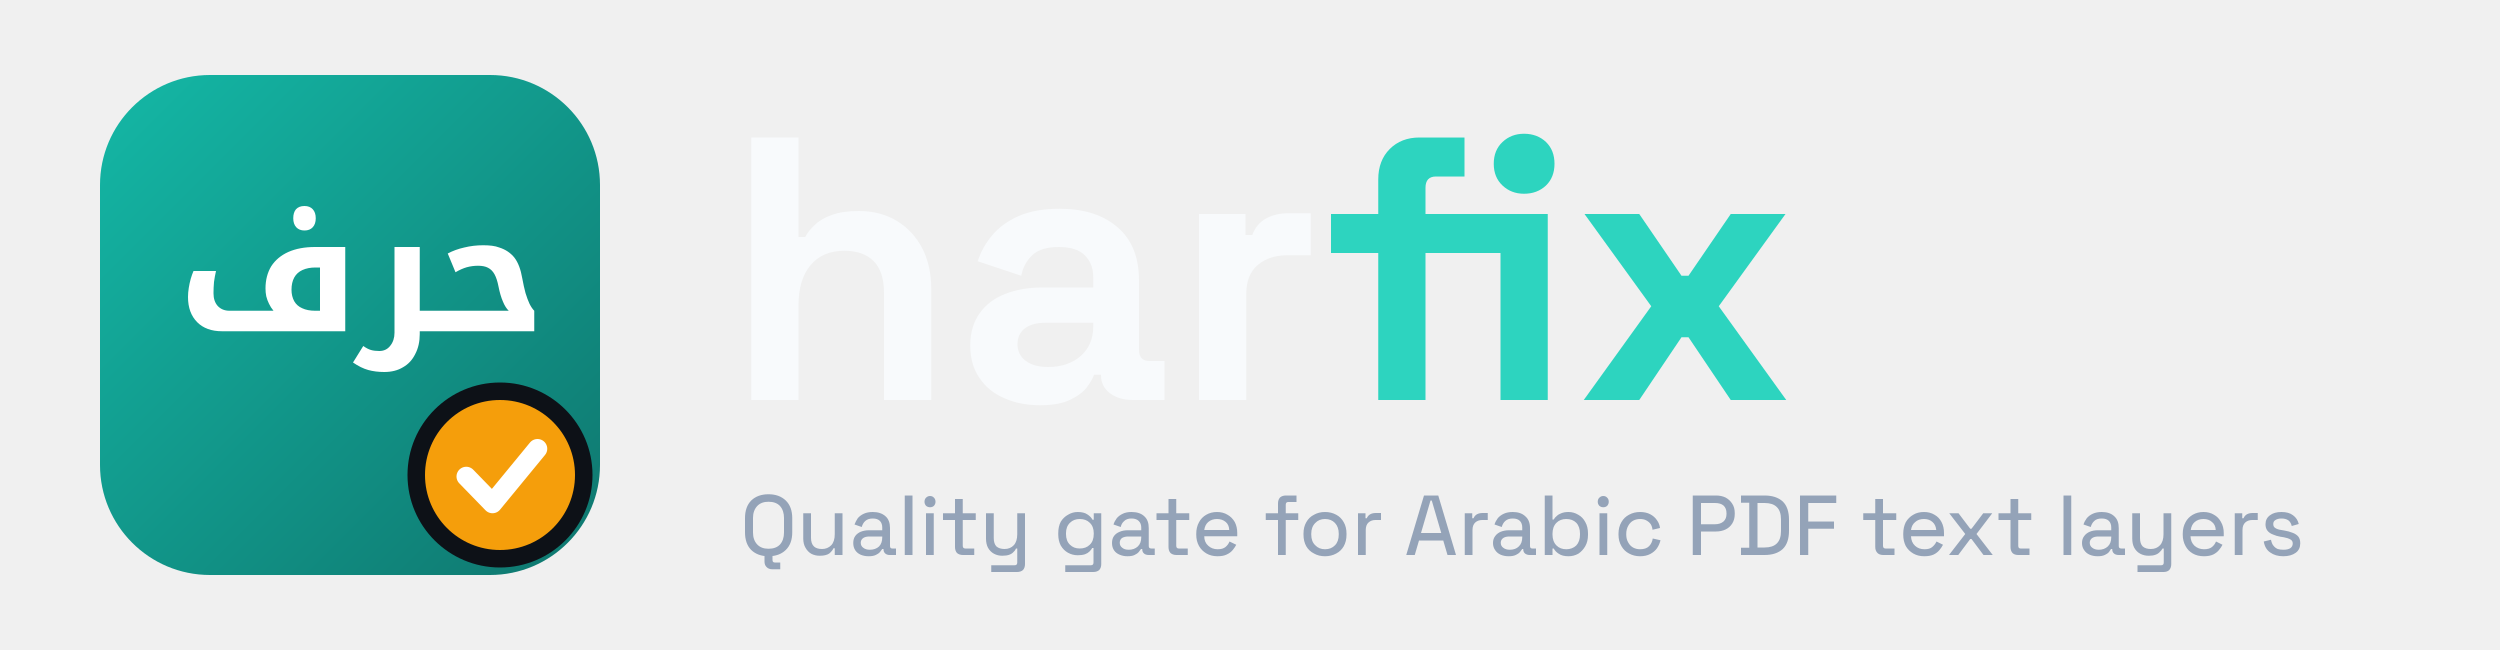
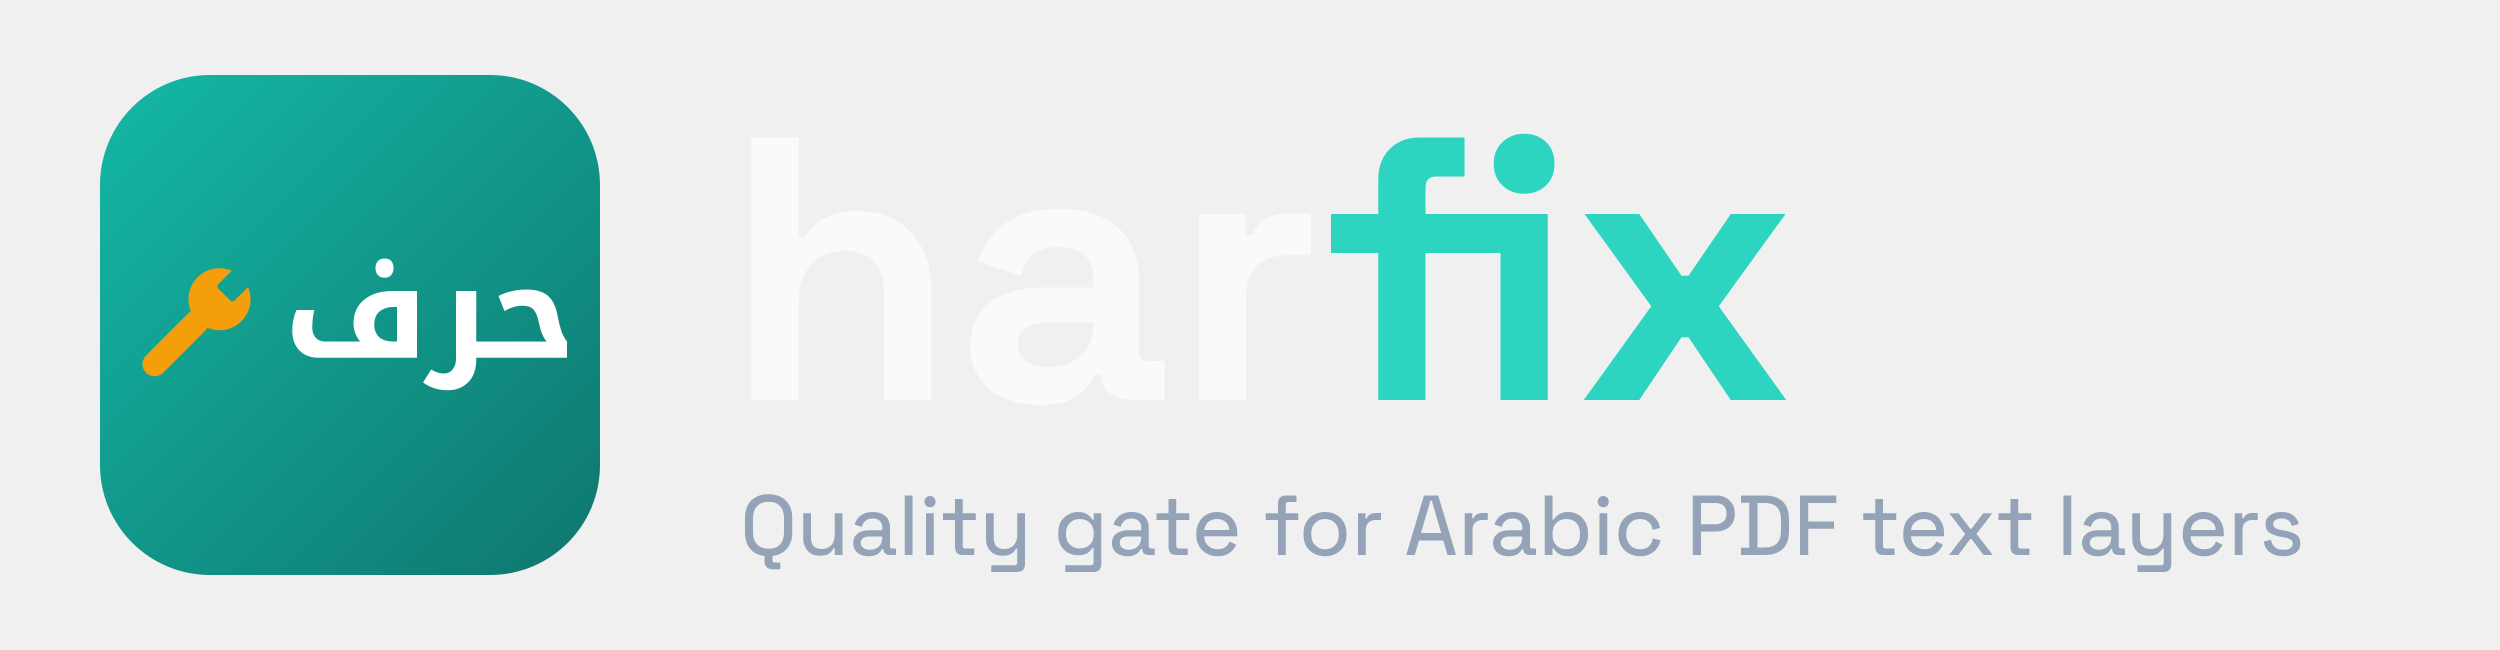
<svg xmlns="http://www.w3.org/2000/svg" viewBox="0 0 1000 260" width="1000" height="260" role="img" aria-label="harfix">
  <defs>
    <linearGradient id="gc" x1="0" y1="0" x2="1" y2="1">
      <stop offset="0" stop-color="#14B8A6" />
      <stop offset="1" stop-color="#0F766E" />
    </linearGradient>
  </defs>
  <rect x="40" y="30" width="200" height="200" rx="44.0" fill="url(#gc)" />
-   <path d="M121.8 92.2Q119.7 92.2 118.5 90.9Q117.3 89.6 117.3 87.3Q117.3 85.0 118.4 83.7Q119.6 82.4 121.8 82.4Q123.9 82.4 125.1 83.7Q126.3 85.0 126.3 87.3Q126.3 89.6 125.1 90.9Q123.9 92.2 121.8 92.2ZM88.8 132.5Q82.5 132.5 78.9 128.9Q75.2 125.2 75.2 118.8Q75.2 117.1 75.5 115.2Q75.8 113.3 76.3 111.5Q76.8 109.8 77.4 108.4L86.4 108.4Q85.9 110.6 85.6 112.8Q85.4 115.1 85.4 117.3Q85.4 120.5 87.1 122.4Q88.9 124.3 91.8 124.3L109.4 124.3Q108.3 123.0 107.6 121.5Q106.9 120.1 106.5 118.5Q106.2 117.0 106.2 115.4Q106.2 110.3 108.5 106.5Q110.9 102.8 115.3 100.8Q119.8 98.8 126.0 98.8L138.1 98.8L138.1 132.5L88.8 132.5ZM128.0 124.3L128.0 107.0L126.2 107.0Q123.2 107.0 121.0 108.0Q118.8 109.0 117.7 111.0Q116.6 113.0 116.6 115.9Q116.6 118.5 117.7 120.5Q118.8 122.4 120.9 123.3Q123.0 124.3 126.1 124.3L128.0 124.3ZM167.9 132.5L167.9 133.6Q167.9 138.2 166.1 141.6Q164.4 145.1 161.2 146.9Q158.1 148.8 153.7 148.8Q150.2 148.8 147.3 148.0Q144.4 147.2 141.2 145.0L145.3 138.4Q147.0 139.6 148.4 140.0Q149.8 140.4 151.7 140.4Q154.5 140.4 156.1 138.3Q157.8 136.2 157.8 133.1L157.8 98.8L167.9 98.8L167.9 124.3L176.8 124.3Q177.1 124.3 177.1 124.6L177.1 132.2Q177.1 132.5 176.8 132.5L167.9 132.5ZM176.1 132.5Q175.7 132.5 175.7 132.2L175.7 124.6Q175.7 124.3 176.1 124.3L203.5 124.3Q202.2 123.1 201.2 120.7Q200.1 118.2 199.4 114.6Q198.8 111.5 197.8 109.7Q196.8 107.9 195.2 107.1Q193.7 106.3 191.2 106.3Q188.9 106.3 186.7 106.9Q184.6 107.5 182.2 108.9L179.1 101.4Q182.1 99.8 185.7 99.0Q189.3 98.1 193.3 98.1Q195.2 98.1 196.8 98.3Q198.4 98.5 199.7 99.0Q203.5 100.2 205.8 103.1Q208.0 106.0 208.9 111.3Q209.5 114.6 210.2 117.2Q211.0 119.8 211.8 121.5Q212.7 123.3 213.7 124.3L213.7 132.5L176.1 132.5Z" fill="#FFFFFF" />
-   <circle cx="200.0" cy="190.0" r="37.0" fill="#0D1117" />
-   <circle cx="200.0" cy="190.0" r="30.0" fill="#F59E0B" />
-   <path d="M186.5 190.6 L197.0 201.4 L215.0 179.5" fill="none" stroke="#FFFFFF" stroke-width="7.8" stroke-linecap="round" stroke-linejoin="round" />
+   <path d="M153.9 111.1Q152.2 111.1 151.2 110.1Q150.2 109.0 150.2 107.2Q150.2 105.4 151.2 104.4Q152.1 103.4 153.9 103.4Q155.5 103.4 156.5 104.4Q157.4 105.4 157.4 107.2Q157.4 109.0 156.4 110.1Q155.5 111.1 153.9 111.1ZM127.6 143.1Q122.6 143.1 119.8 140.2Q116.9 137.3 116.9 132.2Q116.9 130.8 117.1 129.4Q117.3 127.9 117.7 126.5Q118.1 125.1 118.6 124.0L125.7 124.0Q125.3 125.7 125.1 127.5Q124.9 129.3 124.9 131.1Q124.9 133.5 126.3 135.1Q127.7 136.6 130.0 136.6L144.0 136.6Q143.2 135.5 142.6 134.4Q142.0 133.3 141.7 132.0Q141.4 130.8 141.4 129.5Q141.4 125.4 143.3 122.5Q145.2 119.6 148.7 118.0Q152.2 116.4 157.2 116.4L166.8 116.4L166.8 143.1L127.6 143.1ZM158.8 136.6L158.8 122.8L157.4 122.8Q154.9 122.8 153.2 123.7Q151.5 124.5 150.6 126.0Q149.7 127.6 149.7 129.9Q149.7 132.0 150.6 133.5Q151.4 135.0 153.1 135.8Q154.8 136.6 157.3 136.6L158.8 136.6ZM190.5 143.1L190.5 144.0Q190.5 147.6 189.1 150.4Q187.7 153.1 185.1 154.6Q182.6 156.1 179.2 156.1Q176.4 156.1 174.1 155.4Q171.8 154.8 169.2 153.0L172.5 147.8Q173.9 148.7 175.0 149.0Q176.1 149.4 177.6 149.4Q179.8 149.4 181.1 147.7Q182.4 146.1 182.4 143.6L182.4 116.4L190.5 116.4L190.5 136.6L197.5 136.6Q197.8 136.6 197.8 136.8L197.8 142.8Q197.8 143.1 197.5 143.1L190.5 143.1ZM196.9 143.1Q196.7 143.1 196.7 142.8L196.7 136.8Q196.7 136.6 196.9 136.6L218.7 136.6Q217.7 135.6 216.9 133.7Q216.1 131.8 215.5 128.9Q215.0 126.4 214.2 125.0Q213.4 123.5 212.2 122.9Q210.9 122.3 209.0 122.3Q207.1 122.3 205.4 122.8Q203.8 123.3 201.8 124.4L199.4 118.4Q201.8 117.1 204.6 116.5Q207.4 115.8 210.7 115.8Q212.1 115.8 213.4 116.0Q214.7 116.1 215.7 116.5Q218.8 117.4 220.5 119.8Q222.3 122.1 223.0 126.2Q223.5 128.9 224.1 130.9Q224.6 133.0 225.4 134.4Q226.1 135.8 226.8 136.6L226.8 143.1L196.9 143.1Z" fill="#FFFFFF" />
+   <mask id="mc" maskUnits="userSpaceOnUse" x="-80" y="-80" width="160" height="160">
+     <rect x="-80" y="-80" width="160" height="160" fill="#fff" />
+     <rect x="-8.5" y="-62" width="17" height="30" rx="2" fill="#000" />
+   </mask>
+   <g transform="translate(77.5 130.0) rotate(45) scale(0.540)" fill="#F59E0B">
+     <g mask="url(#mc)">
+       <circle cx="0" cy="-27" r="23" />
+       <rect x="-9" y="-12" width="18" height="62" rx="9" />
+     </g>
+   </g>
  <path d="M300.5 160.0L300.5 55.0L319.4 55.0L319.4 94.8L322.1 94.8Q323.3 92.4 325.9 90.0Q328.4 87.5 332.7 86.0Q336.9 84.4 343.6 84.4Q352.2 84.4 358.8 88.4Q365.3 92.4 368.9 99.3Q372.5 106.3 372.5 115.6L372.5 160.0L353.6 160.0L353.6 117.1Q353.6 108.7 349.5 104.5Q345.4 100.3 337.7 100.3Q329.0 100.3 324.2 106.1Q319.4 111.8 319.4 122.2L319.4 160.0L300.5 160.0ZM416.0 162.1Q408.0 162.1 401.8 159.3Q395.4 156.6 391.8 151.2Q388.1 145.9 388.1 138.2Q388.1 130.6 391.8 125.4Q395.4 120.2 402.0 117.6Q408.5 115.0 416.9 115.0L437.3 115.0L437.3 110.8Q437.3 105.6 434.0 102.2Q430.7 98.8 423.5 98.8Q416.4 98.8 413.0 102.0Q409.5 105.2 408.5 110.3L391.1 104.5Q392.9 98.8 396.9 94.1Q400.8 89.4 407.5 86.4Q414.2 83.5 423.8 83.5Q438.5 83.5 447.0 90.9Q455.6 98.2 455.6 112.2L455.6 139.9Q455.6 144.4 459.8 144.4L465.8 144.4L465.8 160.0L453.2 160.0Q447.6 160.0 444.0 157.3Q440.4 154.6 440.4 150.1L440.4 149.9L437.6 149.9Q437.0 151.8 434.9 154.7Q432.8 157.6 428.3 159.8Q423.8 162.1 416.0 162.1ZM419.3 146.8Q427.2 146.8 432.3 142.4Q437.3 137.9 437.3 130.6L437.3 129.1L418.2 129.1Q413.0 129.1 410.0 131.3Q407.0 133.6 407.0 137.7Q407.0 141.7 410.1 144.2Q413.3 146.8 419.3 146.8ZM479.6 160.0L479.6 85.6L498.2 85.6L498.2 94.0L500.9 94.0Q502.6 89.5 506.4 87.4Q510.2 85.3 515.3 85.3L524.3 85.3L524.3 102.1L515.0 102.1Q507.8 102.1 503.2 105.9Q498.5 109.8 498.5 117.7L498.5 160.0L479.6 160.0Z" fill="#F8FAFC" />
  <path d="M551.3 160.0L551.3 101.2L532.4 101.2L532.4 85.6L551.3 85.6L551.3 71.8Q551.3 64.2 555.9 59.6Q560.5 55.0 567.8 55.0L585.8 55.0L585.8 70.6L574.4 70.6Q570.2 70.6 570.2 75.1L570.2 85.6L600.2 85.6L600.2 101.2L570.2 101.2L570.2 160.0L551.3 160.0ZM600.2 160.0L600.2 85.6L619.1 85.6L619.1 160.0L600.2 160.0ZM609.6 77.5Q604.5 77.5 601.0 74.2Q597.5 70.9 597.5 65.5Q597.5 60.1 601.0 56.8Q604.5 53.5 609.6 53.5Q614.9 53.5 618.4 56.8Q621.8 60.1 621.8 65.5Q621.8 70.9 618.4 74.2Q614.9 77.5 609.6 77.5ZM633.5 160.0L660.5 122.5L633.8 85.6L655.7 85.6L672.6 110.3L675.4 110.3L692.3 85.6L714.2 85.6L687.5 122.5L714.5 160.0L692.3 160.0L675.4 134.9L672.6 134.9L655.7 160.0L633.5 160.0Z" fill="#2DD4BF" />
  <path d="M307.4 222.5Q303.1 222.5 300.5 220.0Q298.0 217.5 298.0 212.9L298.0 207.3Q298.0 202.7 300.5 200.2Q303.1 197.7 307.4 197.7Q311.7 197.7 314.3 200.2Q316.9 202.7 316.9 207.3L316.9 212.9Q316.9 217.5 314.3 220.0Q311.7 222.5 307.4 222.5ZM307.4 219.5Q310.4 219.5 312.0 217.8Q313.6 216.0 313.6 213.0L313.6 207.2Q313.6 204.2 312.0 202.4Q310.4 200.7 307.4 200.7Q304.5 200.7 302.9 202.4Q301.2 204.2 301.2 207.2L301.2 213.0Q301.2 216.0 302.9 217.8Q304.5 219.5 307.4 219.5ZM308.8 227.7Q307.5 227.7 306.6 226.8Q305.8 226.0 305.8 224.6L305.8 222.0L309.0 222.0L309.0 224.0Q309.0 225.0 309.9 225.0L312.1 225.0L312.1 227.7L308.8 227.7ZM327.9 222.3Q326.0 222.3 324.5 221.5Q323.1 220.7 322.2 219.1Q321.3 217.6 321.3 215.4L321.3 205.3L324.4 205.3L324.4 215.1Q324.4 217.5 325.6 218.6Q326.7 219.6 328.8 219.6Q331.0 219.6 332.5 218.1Q333.9 216.6 333.9 213.7L333.9 205.3L337.0 205.3L337.0 222.0L333.9 222.0L333.9 219.3L333.4 219.3Q332.9 220.4 331.7 221.4Q330.4 222.3 327.9 222.3ZM347.5 222.5Q345.7 222.5 344.3 221.9Q342.9 221.3 342.1 220.1Q341.3 218.9 341.3 217.2Q341.3 215.5 342.1 214.4Q342.9 213.3 344.3 212.7Q345.8 212.1 347.6 212.1L352.9 212.1L352.9 211.0Q352.9 209.4 352.0 208.4Q351.0 207.4 349.1 207.4Q347.2 207.4 346.1 208.4Q345.1 209.3 344.7 210.8L341.8 209.8Q342.3 208.5 343.1 207.3Q344.0 206.2 345.5 205.5Q347.0 204.8 349.1 204.8Q352.3 204.8 354.2 206.5Q356.0 208.1 356.0 211.2L356.0 218.4Q356.0 219.4 356.9 219.4L358.4 219.4L358.4 222.0L355.9 222.0Q354.8 222.0 354.1 221.4Q353.4 220.8 353.4 219.7L353.4 219.6L352.9 219.6Q352.6 220.1 352.0 220.8Q351.4 221.5 350.3 222.0Q349.2 222.5 347.5 222.5ZM347.9 219.9Q350.2 219.9 351.6 218.6Q352.9 217.3 352.9 214.9L352.9 214.6L347.7 214.6Q346.2 214.6 345.3 215.2Q344.3 215.9 344.3 217.1Q344.3 218.4 345.3 219.1Q346.3 219.9 347.9 219.9ZM361.9 222.0L361.9 198.2L365.0 198.2L365.0 222.0L361.9 222.0ZM370.4 222.0L370.4 205.3L373.5 205.3L373.5 222.0L370.4 222.0ZM372.0 202.9Q371.1 202.9 370.4 202.3Q369.8 201.6 369.8 200.7Q369.8 199.7 370.4 199.1Q371.1 198.4 372.0 198.4Q373.0 198.4 373.6 199.1Q374.2 199.7 374.2 200.7Q374.2 201.6 373.6 202.3Q373.0 202.9 372.0 202.9ZM385.2 222.0Q383.7 222.0 382.8 221.2Q382.0 220.3 382.0 218.8L382.0 208.0L377.2 208.0L377.2 205.3L382.0 205.3L382.0 199.6L385.1 199.6L385.1 205.3L390.3 205.3L390.3 208.0L385.1 208.0L385.1 218.3Q385.1 219.4 386.1 219.4L389.7 219.4L389.7 222.0L385.2 222.0ZM396.5 228.8L396.5 226.1L405.9 226.1Q406.9 226.1 406.9 225.0L406.9 219.4L406.4 219.4Q406.1 220.2 405.4 220.8Q404.8 221.5 403.7 221.9Q402.6 222.3 400.9 222.3Q399.1 222.3 397.6 221.5Q396.1 220.7 395.2 219.1Q394.4 217.6 394.4 215.4L394.4 205.3L397.5 205.3L397.5 215.2Q397.5 217.5 398.6 218.6Q399.8 219.6 401.8 219.6Q404.1 219.6 405.5 218.1Q406.9 216.6 406.9 213.7L406.9 205.3L410.0 205.3L410.0 225.6Q410.0 227.1 409.2 228.0Q408.3 228.8 406.8 228.8L396.5 228.8ZM423.3 213.7L423.3 213.3Q423.3 210.6 424.3 208.7Q425.4 206.9 427.2 205.9Q429.0 204.8 431.1 204.8Q433.6 204.8 435.0 205.8Q436.4 206.7 437.0 207.9L437.5 207.9L437.5 205.3L440.5 205.3L440.5 225.6Q440.5 227.1 439.7 228.0Q438.8 228.8 437.3 228.8L426.1 228.8L426.1 226.1L436.4 226.1Q437.4 226.1 437.4 225.0L437.4 219.2L436.9 219.2Q436.5 219.9 435.8 220.6Q435.1 221.3 434.0 221.7Q432.8 222.1 431.1 222.1Q429.0 222.1 427.2 221.1Q425.4 220.1 424.3 218.2Q423.3 216.3 423.3 213.7ZM431.9 219.4Q434.4 219.4 435.9 217.9Q437.5 216.4 437.5 213.6L437.5 213.3Q437.5 210.6 435.9 209.1Q434.4 207.6 431.9 207.6Q429.5 207.6 428.0 209.1Q426.4 210.6 426.4 213.3L426.4 213.6Q426.4 216.4 428.0 217.9Q429.5 219.4 431.9 219.4ZM451.0 222.5Q449.3 222.5 447.9 221.9Q446.4 221.3 445.6 220.1Q444.8 218.9 444.8 217.2Q444.8 215.5 445.6 214.4Q446.4 213.3 447.9 212.7Q449.3 212.1 451.1 212.1L456.5 212.1L456.5 211.0Q456.5 209.4 455.5 208.4Q454.5 207.4 452.6 207.4Q450.7 207.4 449.7 208.4Q448.6 209.3 448.3 210.8L445.4 209.8Q445.8 208.5 446.7 207.3Q447.6 206.2 449.1 205.5Q450.5 204.8 452.6 204.8Q455.9 204.8 457.7 206.5Q459.5 208.1 459.5 211.2L459.5 218.4Q459.5 219.4 460.5 219.4L461.9 219.4L461.9 222.0L459.5 222.0Q458.3 222.0 457.6 221.4Q456.9 220.8 456.9 219.7L456.9 219.6L456.4 219.6Q456.1 220.1 455.5 220.8Q454.9 221.5 453.8 222.0Q452.8 222.5 451.0 222.5ZM451.5 219.9Q453.7 219.9 455.1 218.6Q456.5 217.3 456.5 214.9L456.5 214.6L451.3 214.6Q449.8 214.6 448.8 215.2Q447.9 215.9 447.9 217.1Q447.9 218.4 448.9 219.1Q449.8 219.9 451.5 219.9ZM470.6 222.0Q469.1 222.0 468.2 221.2Q467.4 220.3 467.4 218.8L467.4 208.0L462.6 208.0L462.6 205.3L467.4 205.3L467.4 199.6L470.5 199.6L470.5 205.3L475.7 205.3L475.7 208.0L470.5 208.0L470.5 218.3Q470.5 219.4 471.5 219.4L475.1 219.4L475.1 222.0L470.6 222.0ZM487.0 222.5Q484.5 222.5 482.6 221.4Q480.7 220.3 479.6 218.4Q478.5 216.4 478.5 213.9L478.5 213.5Q478.5 210.9 479.6 208.9Q480.6 207.0 482.5 205.9Q484.4 204.8 486.8 204.8Q489.2 204.8 491.0 205.9Q492.8 206.9 493.9 208.8Q494.9 210.7 494.9 213.2L494.9 214.5L481.7 214.5Q481.7 216.9 483.3 218.3Q484.8 219.7 487.1 219.7Q489.1 219.7 490.2 218.8Q491.3 217.9 491.8 216.6L494.5 217.9Q494.0 218.9 493.1 220.0Q492.2 221.1 490.7 221.8Q489.3 222.5 487.0 222.5ZM481.7 212.0L491.7 212.0Q491.6 209.9 490.3 208.8Q488.9 207.6 486.8 207.6Q484.7 207.6 483.3 208.8Q482.0 209.9 481.7 212.0ZM511.2 222.0L511.2 208.0L506.3 208.0L506.3 205.3L511.2 205.3L511.2 201.4Q511.2 199.9 512.0 199.0Q512.9 198.2 514.4 198.2L518.6 198.2L518.6 200.8L515.3 200.8Q514.3 200.8 514.3 201.9L514.3 205.3L519.3 205.3L519.3 208.0L514.3 208.0L514.3 222.0L511.2 222.0ZM530.0 222.5Q527.5 222.5 525.6 221.4Q523.6 220.4 522.5 218.5Q521.4 216.5 521.4 213.9L521.4 213.4Q521.4 210.8 522.5 208.9Q523.6 206.9 525.6 205.9Q527.5 204.8 530.0 204.8Q532.5 204.8 534.5 205.9Q536.4 206.9 537.5 208.9Q538.6 210.8 538.6 213.4L538.6 213.9Q538.6 216.5 537.5 218.5Q536.4 220.4 534.5 221.4Q532.5 222.5 530.0 222.5ZM530.0 219.7Q532.5 219.7 534.0 218.1Q535.5 216.6 535.5 213.8L535.5 213.5Q535.5 210.8 534.0 209.2Q532.5 207.6 530.0 207.6Q527.6 207.6 526.1 209.2Q524.5 210.8 524.5 213.5L524.5 213.8Q524.5 216.6 526.1 218.1Q527.6 219.7 530.0 219.7ZM543.2 222.0L543.2 205.3L546.2 205.3L546.2 207.3L546.7 207.3Q547.2 206.2 548.1 205.7Q549.0 205.2 550.4 205.2L552.4 205.2L552.4 208.0L550.2 208.0Q548.5 208.0 547.4 209.0Q546.3 210.0 546.3 212.0L546.3 222.0L543.2 222.0ZM562.5 222.0L569.6 198.2L575.3 198.2L582.4 222.0L579.0 222.0L577.3 216.2L567.6 216.2L565.9 222.0L562.5 222.0ZM568.4 213.2L576.5 213.2L572.7 200.2L572.2 200.2L568.4 213.2ZM585.9 222.0L585.9 205.3L588.9 205.3L588.9 207.3L589.4 207.3Q589.9 206.2 590.8 205.7Q591.7 205.2 593.1 205.2L595.1 205.2L595.1 208.0L592.9 208.0Q591.2 208.0 590.1 209.0Q589.0 210.0 589.0 212.0L589.0 222.0L585.9 222.0ZM603.5 222.5Q601.7 222.5 600.3 221.9Q598.9 221.3 598.1 220.1Q597.2 218.9 597.2 217.2Q597.2 215.5 598.1 214.4Q598.9 213.3 600.3 212.7Q601.8 212.1 603.6 212.1L608.9 212.1L608.9 211.0Q608.9 209.4 608.0 208.4Q607.0 207.4 605.1 207.4Q603.2 207.4 602.1 208.4Q601.1 209.3 600.7 210.8L597.8 209.8Q598.2 208.5 599.1 207.3Q600.0 206.2 601.5 205.5Q603.0 204.8 605.1 204.8Q608.3 204.8 610.1 206.5Q612.0 208.1 612.0 211.2L612.0 218.4Q612.0 219.4 612.9 219.4L614.4 219.4L614.4 222.0L611.9 222.0Q610.8 222.0 610.0 221.4Q609.3 220.8 609.3 219.7L609.3 219.6L608.9 219.6Q608.6 220.1 608.0 220.8Q607.4 221.5 606.3 222.0Q605.2 222.5 603.5 222.5ZM603.9 219.9Q606.2 219.9 607.5 218.6Q608.9 217.3 608.9 214.9L608.9 214.6L603.7 214.6Q602.2 214.6 601.3 215.2Q600.3 215.9 600.3 217.1Q600.3 218.4 601.3 219.1Q602.3 219.9 603.9 219.9ZM627.4 222.5Q624.9 222.5 623.5 221.5Q622.1 220.6 621.5 219.4L621.0 219.4L621.0 222.0L617.9 222.0L617.9 198.2L621.0 198.2L621.0 207.8L621.5 207.8Q621.9 207.0 622.7 206.4Q623.4 205.7 624.5 205.3Q625.7 204.8 627.4 204.8Q629.5 204.8 631.3 205.9Q633.1 206.9 634.1 208.8Q635.2 210.7 635.2 213.4L635.2 213.9Q635.2 216.6 634.1 218.5Q633.0 220.4 631.3 221.5Q629.5 222.5 627.4 222.5ZM626.5 219.7Q628.9 219.7 630.5 218.2Q632.0 216.6 632.0 213.8L632.0 213.5Q632.0 210.7 630.5 209.1Q629.0 207.6 626.5 207.6Q624.1 207.6 622.6 209.1Q621.0 210.7 621.0 213.5L621.0 213.8Q621.0 216.6 622.6 218.2Q624.1 219.7 626.5 219.7ZM639.8 222.0L639.8 205.3L642.9 205.3L642.9 222.0L639.8 222.0ZM641.3 202.9Q640.4 202.9 639.7 202.3Q639.1 201.6 639.1 200.7Q639.1 199.7 639.7 199.1Q640.4 198.4 641.3 198.4Q642.3 198.4 642.9 199.1Q643.5 199.7 643.5 200.7Q643.5 201.6 642.9 202.3Q642.3 202.9 641.3 202.9ZM656.0 222.5Q653.6 222.5 651.6 221.4Q649.7 220.4 648.6 218.5Q647.4 216.5 647.4 213.9L647.4 213.5Q647.4 210.8 648.6 208.8Q649.7 206.9 651.6 205.9Q653.6 204.8 656.0 204.8Q658.4 204.8 660.1 205.7Q661.8 206.6 662.8 208.1Q663.8 209.5 664.0 211.2L661.0 211.9Q660.9 210.7 660.3 209.7Q659.7 208.8 658.6 208.2Q657.6 207.6 656.0 207.6Q654.5 207.6 653.2 208.3Q652.0 209.0 651.3 210.3Q650.5 211.7 650.5 213.5L650.5 213.8Q650.5 215.7 651.3 217.0Q652.0 218.3 653.2 219.0Q654.5 219.7 656.0 219.7Q658.4 219.7 659.6 218.5Q660.8 217.3 661.1 215.4L664.2 216.1Q663.8 217.8 662.8 219.3Q661.8 220.7 660.1 221.6Q658.4 222.5 656.0 222.5ZM677.1 222.0L677.1 198.2L686.4 198.2Q688.5 198.2 690.2 199.0Q691.9 199.9 692.9 201.5Q693.9 203.0 693.9 205.2L693.9 205.6Q693.9 207.8 692.9 209.4Q691.9 211.0 690.2 211.8Q688.5 212.6 686.4 212.6L680.4 212.6L680.4 222.0L677.1 222.0ZM680.4 209.7L686.0 209.7Q688.1 209.7 689.4 208.6Q690.6 207.5 690.6 205.6L690.6 205.3Q690.6 203.3 689.4 202.2Q688.2 201.2 686.0 201.2L680.4 201.2L680.4 209.7ZM696.4 222.0L696.4 219.1L699.7 219.1L699.7 201.1L696.4 201.1L696.4 198.2L705.8 198.2Q710.5 198.2 713.1 200.6Q715.6 203.0 715.6 207.9L715.6 212.3Q715.6 217.2 713.1 219.6Q710.5 222.0 705.8 222.0L696.4 222.0ZM703.0 219.0L705.8 219.0Q709.1 219.0 710.7 217.4Q712.4 215.8 712.4 212.4L712.4 207.8Q712.4 204.4 710.7 202.8Q709.1 201.2 705.8 201.2L703.0 201.2L703.0 219.0ZM720.0 222.0L720.0 198.2L734.5 198.2L734.5 201.2L723.3 201.2L723.3 208.6L733.6 208.6L733.6 211.5L723.3 211.5L723.3 222.0L720.0 222.0ZM753.3 222.0Q751.8 222.0 751.0 221.2Q750.1 220.3 750.1 218.8L750.1 208.0L745.3 208.0L745.3 205.3L750.1 205.3L750.1 199.6L753.2 199.6L753.2 205.3L758.5 205.3L758.5 208.0L753.2 208.0L753.2 218.3Q753.2 219.4 754.2 219.4L757.8 219.4L757.8 222.0L753.3 222.0ZM769.7 222.5Q767.2 222.5 765.3 221.4Q763.4 220.3 762.3 218.4Q761.3 216.4 761.3 213.9L761.3 213.5Q761.3 210.9 762.3 208.9Q763.4 207.0 765.3 205.9Q767.1 204.8 769.6 204.8Q772.0 204.8 773.8 205.9Q775.6 206.9 776.6 208.8Q777.6 210.7 777.6 213.2L777.6 214.5L764.4 214.5Q764.5 216.9 766.0 218.3Q767.5 219.7 769.8 219.7Q771.9 219.7 772.9 218.8Q774.0 217.9 774.6 216.6L777.2 217.9Q776.7 218.9 775.8 220.0Q774.9 221.1 773.5 221.8Q772.0 222.5 769.7 222.5ZM764.4 212.0L774.5 212.0Q774.3 209.9 773.0 208.8Q771.7 207.6 769.6 207.6Q767.4 207.6 766.1 208.8Q764.7 209.9 764.4 212.0ZM779.6 222.0L786.1 213.6L779.7 205.3L783.4 205.3L788.1 211.5L788.6 211.5L793.3 205.3L796.9 205.3L790.6 213.6L797.1 222.0L793.4 222.0L788.6 215.6L788.1 215.6L783.3 222.0L779.6 222.0ZM807.3 222.0Q805.8 222.0 805.0 221.2Q804.2 220.3 804.2 218.8L804.2 208.0L799.4 208.0L799.4 205.3L804.2 205.3L804.2 199.6L807.3 199.6L807.3 205.3L812.5 205.3L812.5 208.0L807.3 208.0L807.3 218.3Q807.3 219.4 808.2 219.4L811.8 219.4L811.8 222.0L807.3 222.0ZM825.4 222.0L825.4 198.2L828.5 198.2L828.5 222.0L825.4 222.0ZM839.1 222.5Q837.3 222.5 835.9 221.9Q834.5 221.3 833.7 220.1Q832.8 218.9 832.8 217.2Q832.8 215.5 833.7 214.4Q834.5 213.3 835.9 212.7Q837.3 212.1 839.1 212.1L844.5 212.1L844.5 211.0Q844.5 209.4 843.6 208.4Q842.6 207.4 840.7 207.4Q838.7 207.4 837.7 208.4Q836.7 209.3 836.3 210.8L833.4 209.8Q833.8 208.5 834.7 207.3Q835.6 206.2 837.1 205.5Q838.6 204.8 840.7 204.8Q843.9 204.8 845.7 206.5Q847.5 208.1 847.5 211.2L847.5 218.4Q847.5 219.4 848.5 219.4L850.0 219.4L850.0 222.0L847.5 222.0Q846.3 222.0 845.6 221.4Q844.9 220.8 844.9 219.7L844.9 219.6L844.4 219.6Q844.1 220.1 843.6 220.8Q843.0 221.5 841.9 222.0Q840.8 222.5 839.1 222.5ZM839.5 219.9Q841.7 219.9 843.1 218.6Q844.5 217.3 844.5 214.9L844.5 214.6L839.3 214.6Q837.8 214.6 836.9 215.2Q835.9 215.9 835.9 217.1Q835.9 218.4 836.9 219.1Q837.9 219.9 839.5 219.9ZM855.0 228.8L855.0 226.1L864.5 226.1Q865.5 226.1 865.5 225.0L865.5 219.4L865.0 219.4Q864.6 220.2 863.9 220.8Q863.3 221.5 862.2 221.9Q861.1 222.3 859.5 222.3Q857.6 222.3 856.1 221.5Q854.6 220.7 853.7 219.1Q852.9 217.6 852.9 215.4L852.9 205.3L856.0 205.3L856.0 215.2Q856.0 217.5 857.1 218.6Q858.3 219.6 860.3 219.6Q862.6 219.6 864.0 218.1Q865.4 216.6 865.4 213.7L865.4 205.3L868.5 205.3L868.5 225.6Q868.5 227.1 867.7 228.0Q866.9 228.8 865.4 228.8L855.0 228.8ZM881.6 222.5Q879.0 222.5 877.1 221.4Q875.2 220.3 874.2 218.4Q873.1 216.4 873.1 213.9L873.1 213.5Q873.1 210.9 874.2 208.9Q875.2 207.0 877.1 205.9Q879.0 204.8 881.4 204.8Q883.8 204.8 885.6 205.9Q887.4 206.9 888.4 208.8Q889.5 210.7 889.5 213.2L889.5 214.5L876.2 214.5Q876.3 216.9 877.8 218.3Q879.4 219.7 881.6 219.7Q883.7 219.7 884.8 218.8Q885.9 217.9 886.4 216.6L889.0 217.9Q888.5 218.9 887.6 220.0Q886.7 221.1 885.3 221.8Q883.8 222.5 881.6 222.5ZM876.3 212.0L886.3 212.0Q886.2 209.9 884.8 208.8Q883.5 207.6 881.4 207.6Q879.3 207.6 877.9 208.8Q876.6 209.9 876.3 212.0ZM893.9 222.0L893.9 205.3L896.9 205.3L896.9 207.3L897.4 207.3Q897.9 206.2 898.8 205.7Q899.7 205.2 901.1 205.2L903.1 205.2L903.1 208.0L900.9 208.0Q899.2 208.0 898.1 209.0Q897.0 210.0 897.0 212.0L897.0 222.0L893.9 222.0ZM913.3 222.5Q910.2 222.5 908.1 221.0Q906.0 219.6 905.5 216.6L908.4 215.9Q908.7 217.5 909.4 218.3Q910.1 219.2 911.1 219.6Q912.1 219.9 913.3 219.9Q915.1 219.9 916.1 219.3Q917.1 218.6 917.1 217.4Q917.1 216.3 916.2 215.8Q915.2 215.2 913.5 214.9L912.2 214.7Q910.5 214.4 909.2 213.8Q907.8 213.3 907.0 212.3Q906.2 211.3 906.2 209.7Q906.2 207.4 908.0 206.1Q909.7 204.8 912.6 204.8Q915.5 204.8 917.2 206.1Q919.0 207.4 919.5 209.6L916.7 210.4Q916.3 208.8 915.3 208.1Q914.2 207.4 912.6 207.4Q911.1 207.4 910.2 208.0Q909.3 208.5 909.3 209.6Q909.3 210.7 910.1 211.2Q911.0 211.8 912.5 212.0L913.7 212.2Q915.5 212.5 917.0 213.1Q918.4 213.6 919.3 214.6Q920.1 215.6 920.1 217.3Q920.1 219.8 918.3 221.1Q916.4 222.5 913.3 222.5Z" fill="#94A3B8" />
</svg>
